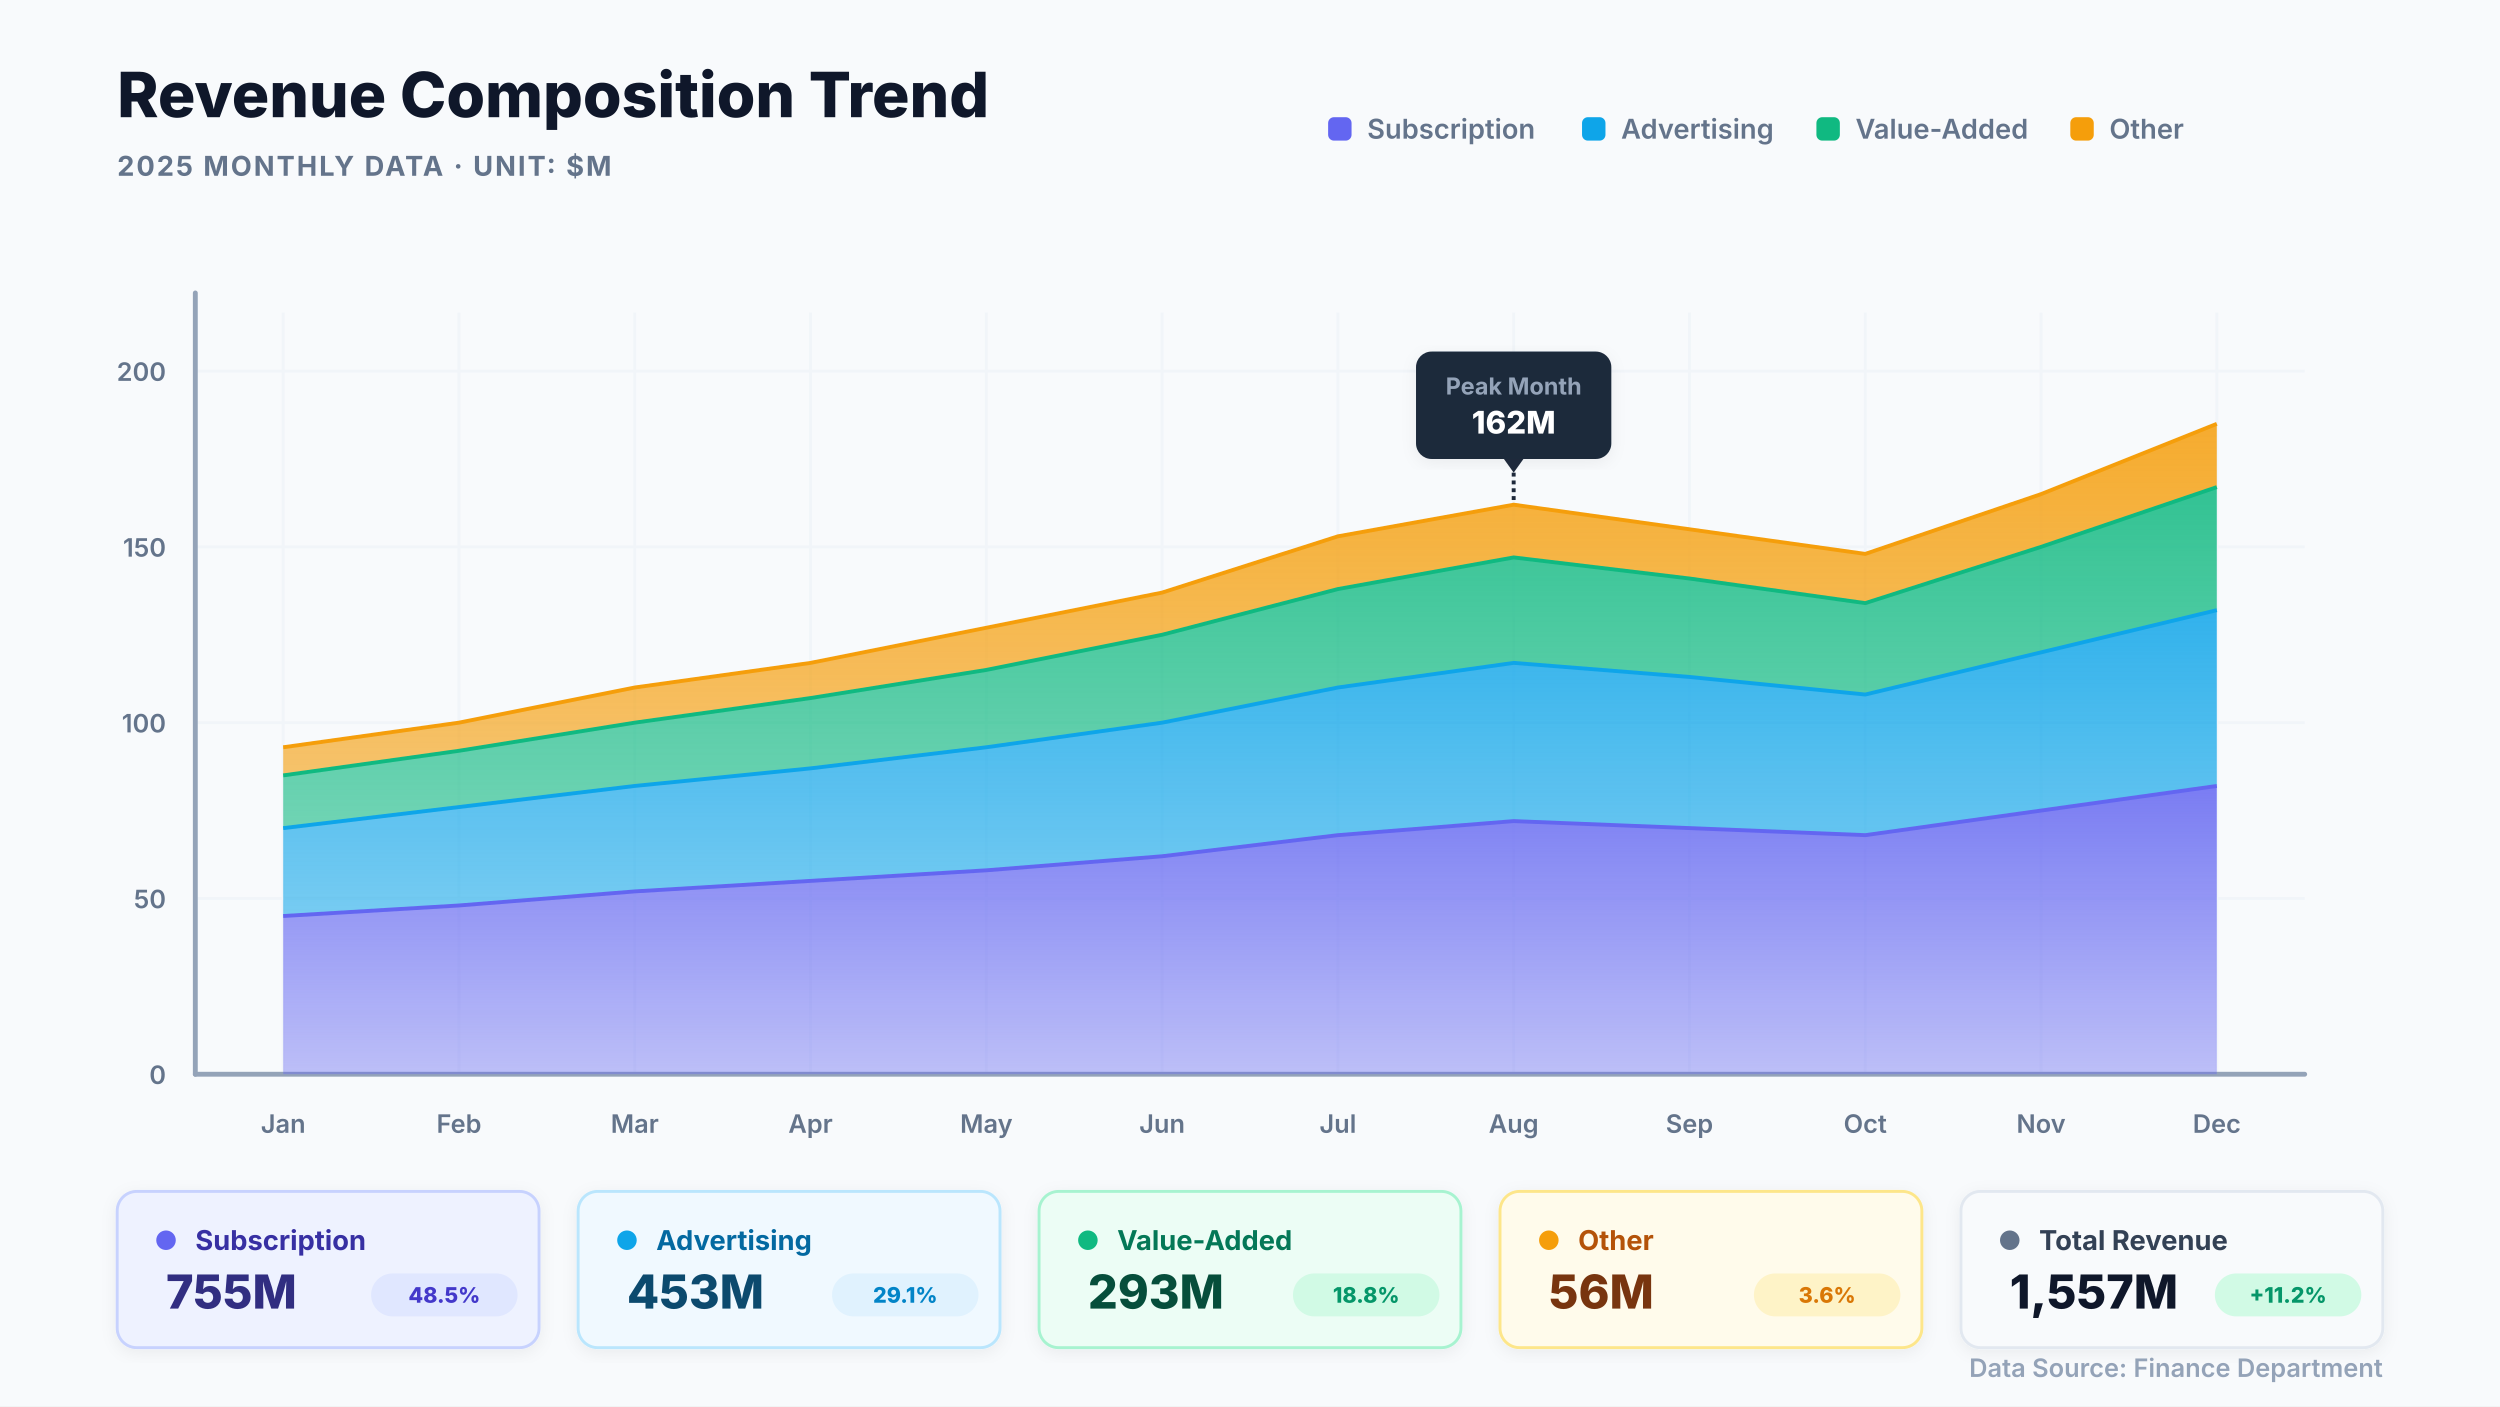
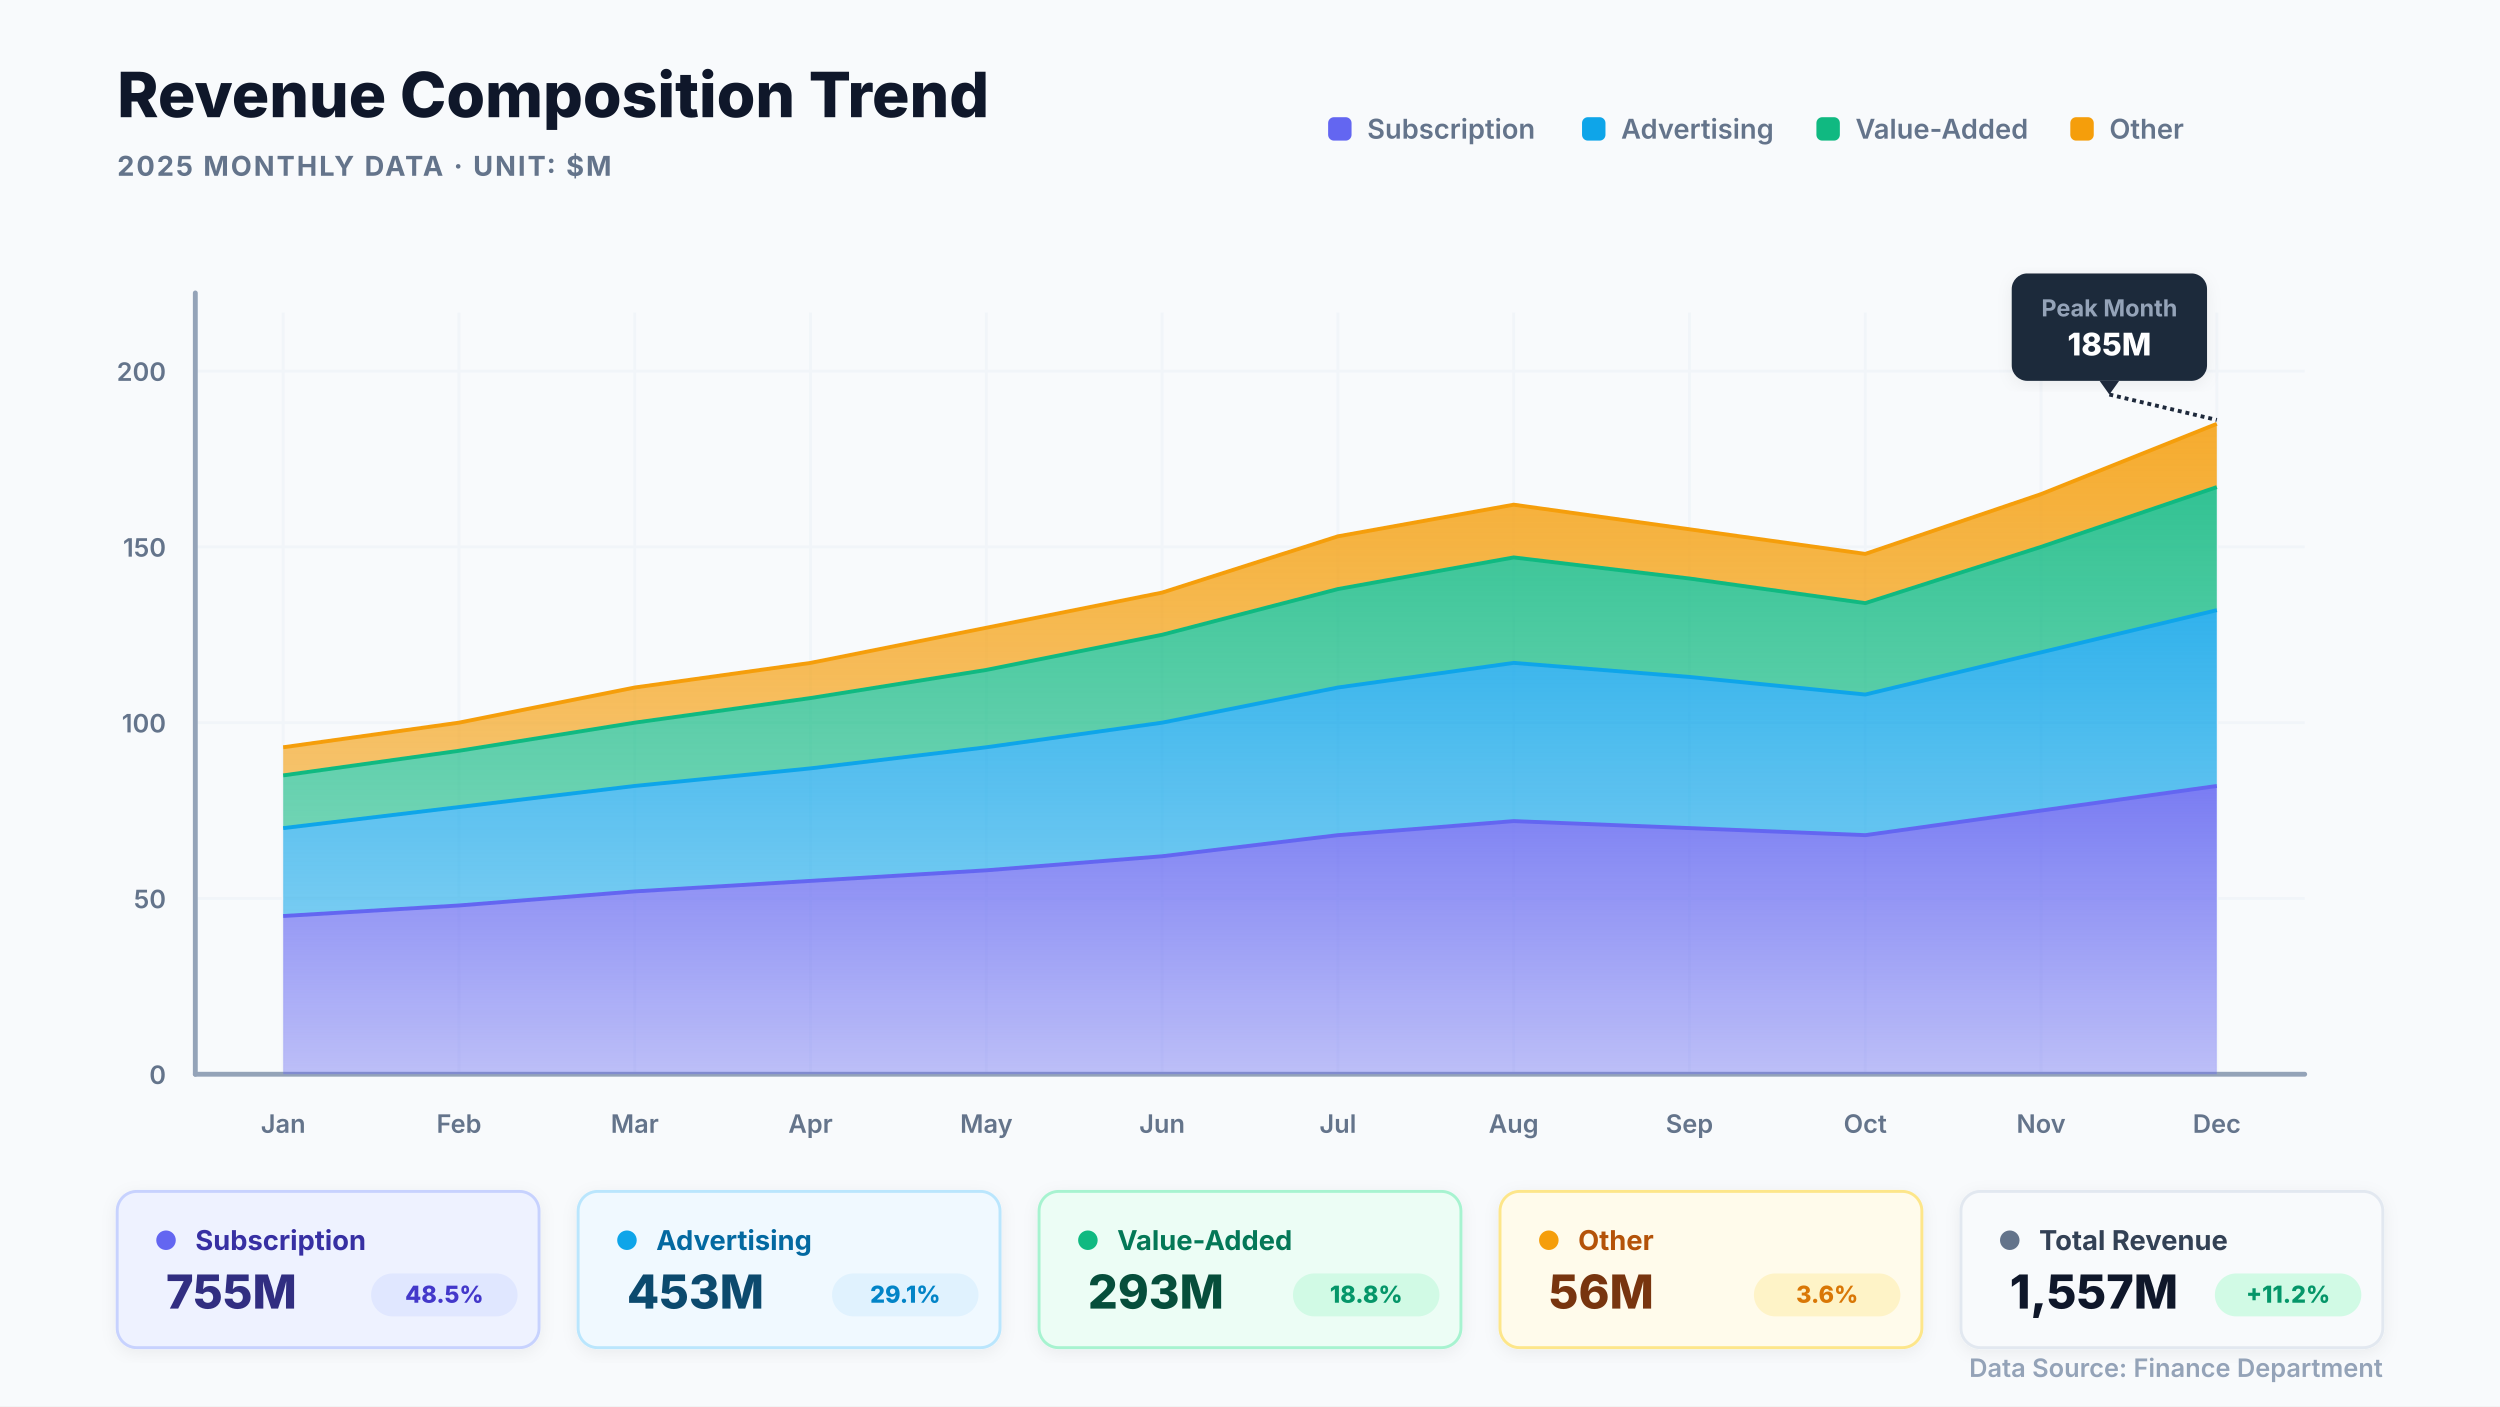
<svg xmlns="http://www.w3.org/2000/svg" viewBox="0 0 1280 720" width="1280" height="720">
  <defs>
    <filter id="cardShadow" x="-10%" y="-10%" width="120%" height="120%">
      <feGaussianBlur in="SourceAlpha" stdDeviation="4" />
      <feOffset dx="0" dy="2" result="offsetblur" />
      <feFlood flood-color="#0F172A" flood-opacity="0.06" result="shadowColor" />
      <feComposite in="shadowColor" in2="offsetblur" operator="in" result="shadow" />
      <feMerge>
        <feMergeNode in="shadow" />
        <feMergeNode in="SourceGraphic" />
      </feMerge>
    </filter>
    <linearGradient id="stackGrad1" x1="0%" y1="0%" x2="0%" y2="100%">
      <stop offset="0%" stop-color="#6366F1" stop-opacity="0.85" />
      <stop offset="100%" stop-color="#6366F1" stop-opacity="0.4" />
    </linearGradient>
    <linearGradient id="stackGrad2" x1="0%" y1="0%" x2="0%" y2="100%">
      <stop offset="0%" stop-color="#0EA5E9" stop-opacity="0.85" />
      <stop offset="100%" stop-color="#0EA5E9" stop-opacity="0.4" />
    </linearGradient>
    <linearGradient id="stackGrad3" x1="0%" y1="0%" x2="0%" y2="100%">
      <stop offset="0%" stop-color="#10B981" stop-opacity="0.85" />
      <stop offset="100%" stop-color="#10B981" stop-opacity="0.4" />
    </linearGradient>
    <linearGradient id="stackGrad4" x1="0%" y1="0%" x2="0%" y2="100%">
      <stop offset="0%" stop-color="#F59E0B" stop-opacity="0.85" />
      <stop offset="100%" stop-color="#F59E0B" stop-opacity="0.4" />
    </linearGradient>
  </defs>
  <rect width="1280" height="720" fill="#F8FAFC" />
  <text x="60" y="60" font-family="-apple-system, BlinkMacSystemFont, 'Segoe UI', sans-serif" font-size="32" font-weight="800" fill="#0F172A">Revenue Composition Trend</text>
  <text x="60" y="90" font-family="-apple-system, BlinkMacSystemFont, 'Segoe UI', sans-serif" font-size="14" font-weight="700" fill="#64748B" letter-spacing="1">2025 MONTHLY DATA · UNIT: $M</text>
  <g id="legend" transform="translate(680, 60)">
    <rect x="0" y="0" width="12" height="12" rx="3" fill="#6366F1" />
    <text x="20" y="11" font-family="-apple-system, BlinkMacSystemFont, 'Segoe UI', sans-serif" font-size="14" font-weight="600" fill="#64748B">Subscription</text>
    <rect x="130" y="0" width="12" height="12" rx="3" fill="#0EA5E9" />
    <text x="150" y="11" font-family="-apple-system, BlinkMacSystemFont, 'Segoe UI', sans-serif" font-size="14" font-weight="600" fill="#64748B">Advertising</text>
    <rect x="250" y="0" width="12" height="12" rx="3" fill="#10B981" />
    <text x="270" y="11" font-family="-apple-system, BlinkMacSystemFont, 'Segoe UI', sans-serif" font-size="14" font-weight="600" fill="#64748B">Value-Added</text>
    <rect x="380" y="0" width="12" height="12" rx="3" fill="#F59E0B" />
    <text x="400" y="11" font-family="-apple-system, BlinkMacSystemFont, 'Segoe UI', sans-serif" font-size="14" font-weight="600" fill="#64748B">Other</text>
  </g>
-   <g id="chartArea">
-     <line x1="145" y1="160" x2="145" y2="550" stroke="#F1F5F9" stroke-width="1.5" />
-     <line x1="235" y1="160" x2="235" y2="550" stroke="#F1F5F9" stroke-width="1.5" />
-     <line x1="325" y1="160" x2="325" y2="550" stroke="#F1F5F9" stroke-width="1.5" />
-     <line x1="415" y1="160" x2="415" y2="550" stroke="#F1F5F9" stroke-width="1.5" />
-     <line x1="505" y1="160" x2="505" y2="550" stroke="#F1F5F9" stroke-width="1.5" />
-     <line x1="595" y1="160" x2="595" y2="550" stroke="#F1F5F9" stroke-width="1.5" />
-     <line x1="685" y1="160" x2="685" y2="550" stroke="#F1F5F9" stroke-width="1.5" />
-     <line x1="775" y1="160" x2="775" y2="550" stroke="#F1F5F9" stroke-width="1.5" />
-     <line x1="865" y1="160" x2="865" y2="550" stroke="#F1F5F9" stroke-width="1.5" />
-     <line x1="955" y1="160" x2="955" y2="550" stroke="#F1F5F9" stroke-width="1.5" />
-     <line x1="1045" y1="160" x2="1045" y2="550" stroke="#F1F5F9" stroke-width="1.5" />
-     <line x1="1135" y1="160" x2="1135" y2="550" stroke="#F1F5F9" stroke-width="1.5" />
-     <line x1="100" y1="550" x2="1180" y2="550" stroke="#E2E8F0" stroke-width="1.5" />
-     <line x1="100" y1="460" x2="1180" y2="460" stroke="#F1F5F9" stroke-width="1.5" />
-     <line x1="100" y1="370" x2="1180" y2="370" stroke="#F1F5F9" stroke-width="1.5" />
-     <line x1="100" y1="280" x2="1180" y2="280" stroke="#F1F5F9" stroke-width="1.5" />
-     <line x1="100" y1="190" x2="1180" y2="190" stroke="#F1F5F9" stroke-width="1.5" />
-     <text x="85" y="555" font-family="-apple-system, BlinkMacSystemFont, 'Segoe UI', sans-serif" font-size="13" font-weight="600" fill="#64748B" text-anchor="end">0</text>
-     <text x="85" y="465" font-family="-apple-system, BlinkMacSystemFont, 'Segoe UI', sans-serif" font-size="13" font-weight="600" fill="#64748B" text-anchor="end">50</text>
-     <text x="85" y="375" font-family="-apple-system, BlinkMacSystemFont, 'Segoe UI', sans-serif" font-size="13" font-weight="600" fill="#64748B" text-anchor="end">100</text>
-     <text x="85" y="285" font-family="-apple-system, BlinkMacSystemFont, 'Segoe UI', sans-serif" font-size="13" font-weight="600" fill="#64748B" text-anchor="end">150</text>
-     <text x="85" y="195" font-family="-apple-system, BlinkMacSystemFont, 'Segoe UI', sans-serif" font-size="13" font-weight="600" fill="#64748B" text-anchor="end">200</text>
-     <line x1="100" y1="150" x2="100" y2="550" stroke="#94A3B8" stroke-width="2.5" stroke-linecap="round" />
-     <line x1="100" y1="550" x2="1180" y2="550" stroke="#94A3B8" stroke-width="2.5" stroke-linecap="round" />
-     <text x="145" y="580" font-family="-apple-system, BlinkMacSystemFont, 'Segoe UI', sans-serif" font-size="13" font-weight="600" fill="#64748B" text-anchor="middle">Jan</text>
-     <text x="235" y="580" font-family="-apple-system, BlinkMacSystemFont, 'Segoe UI', sans-serif" font-size="13" font-weight="600" fill="#64748B" text-anchor="middle">Feb</text>
-     <text x="325" y="580" font-family="-apple-system, BlinkMacSystemFont, 'Segoe UI', sans-serif" font-size="13" font-weight="600" fill="#64748B" text-anchor="middle">Mar</text>
-     <text x="415" y="580" font-family="-apple-system, BlinkMacSystemFont, 'Segoe UI', sans-serif" font-size="13" font-weight="600" fill="#64748B" text-anchor="middle">Apr</text>
-     <text x="505" y="580" font-family="-apple-system, BlinkMacSystemFont, 'Segoe UI', sans-serif" font-size="13" font-weight="600" fill="#64748B" text-anchor="middle">May</text>
-     <text x="595" y="580" font-family="-apple-system, BlinkMacSystemFont, 'Segoe UI', sans-serif" font-size="13" font-weight="600" fill="#64748B" text-anchor="middle">Jun</text>
-     <text x="685" y="580" font-family="-apple-system, BlinkMacSystemFont, 'Segoe UI', sans-serif" font-size="13" font-weight="600" fill="#64748B" text-anchor="middle">Jul</text>
-     <text x="775" y="580" font-family="-apple-system, BlinkMacSystemFont, 'Segoe UI', sans-serif" font-size="13" font-weight="600" fill="#64748B" text-anchor="middle">Aug</text>
-     <text x="865" y="580" font-family="-apple-system, BlinkMacSystemFont, 'Segoe UI', sans-serif" font-size="13" font-weight="600" fill="#64748B" text-anchor="middle">Sep</text>
-     <text x="955" y="580" font-family="-apple-system, BlinkMacSystemFont, 'Segoe UI', sans-serif" font-size="13" font-weight="600" fill="#64748B" text-anchor="middle">Oct</text>
-     <text x="1045" y="580" font-family="-apple-system, BlinkMacSystemFont, 'Segoe UI', sans-serif" font-size="13" font-weight="600" fill="#64748B" text-anchor="middle">Nov</text>
-     <text x="1135" y="580" font-family="-apple-system, BlinkMacSystemFont, 'Segoe UI', sans-serif" font-size="13" font-weight="600" fill="#64748B" text-anchor="middle">Dec</text>
-     <path d="M 145,550 L 145,382.6 L 235,370 L 325,352 L 415,339.4 L 505,321.4 L 595,303.4 L 685,274.6 L 775,258.4 L 865,271 L 955,283.6 L 1045,253 L 1135,217 L 1135,249.4 L 1045,280 L 955,308.8 L 865,296.2 L 775,285.4 L 685,301.6 L 595,325 L 505,343 L 415,357.4 L 325,370 L 235,384.4 L 145,397 Z" fill="url(#stackGrad4)" />
-     <path d="M 145,550 L 145,397 L 235,384.4 L 325,370 L 415,357.4 L 505,343 L 595,325 L 685,301.6 L 775,285.4 L 865,296.2 L 955,308.8 L 1045,280 L 1135,249.4 L 1135,312.4 L 1045,334 L 955,355.6 L 865,346.6 L 775,339.4 L 685,352 L 595,370 L 505,382.6 L 415,393.4 L 325,402.4 L 235,413.2 L 145,424 Z" fill="url(#stackGrad3)" />
-     <path d="M 145,550 L 145,424 L 235,413.2 L 325,402.4 L 415,393.4 L 505,382.6 L 595,370 L 685,352 L 775,339.4 L 865,346.6 L 955,355.6 L 1045,334 L 1135,312.4 L 1135,402.4 L 1045,415 L 955,427.6 L 865,424 L 775,420.4 L 685,427.6 L 595,438.4 L 505,445.6 L 415,451 L 325,456.4 L 235,463.6 L 145,469 Z" fill="url(#stackGrad2)" />
-     <path d="M 145,550 L 145,469 L 235,463.6 L 325,456.4 L 415,451 L 505,445.6 L 595,438.4 L 685,427.6 L 775,420.4 L 865,424 L 955,427.6 L 1045,415 L 1135,402.4 L 1135,550 Z" fill="url(#stackGrad1)" />
-     <path d="M 145,382.6 L 235,370 L 325,352 L 415,339.4 L 505,321.4 L 595,303.4 L 685,274.6 L 775,258.4 L 865,271 L 955,283.6 L 1045,253 L 1135,217" fill="none" stroke="#F59E0B" stroke-width="2" />
-     <path d="M 145,397 L 235,384.4 L 325,370 L 415,357.4 L 505,343 L 595,325 L 685,301.6 L 775,285.4 L 865,296.2 L 955,308.8 L 1045,280 L 1135,249.4" fill="none" stroke="#10B981" stroke-width="2" />
-     <path d="M 145,424 L 235,413.2 L 325,402.4 L 415,393.4 L 505,382.6 L 595,370 L 685,352 L 775,339.4 L 865,346.6 L 955,355.6 L 1045,334 L 1135,312.4" fill="none" stroke="#0EA5E9" stroke-width="2" />
-     <path d="M 145,469 L 235,463.6 L 325,456.4 L 415,451 L 505,445.6 L 595,438.4 L 685,427.6 L 775,420.4 L 865,424 L 955,427.6 L 1045,415 L 1135,402.4" fill="none" stroke="#6366F1" stroke-width="2" />
+   <g id="stacked_area_chart" data-pptx-replace-with="chart">
+     <g id="chartArea">
+       <line x1="145" y1="160" x2="145" y2="550" stroke="#F1F5F9" stroke-width="1.5" />
+       <line x1="235" y1="160" x2="235" y2="550" stroke="#F1F5F9" stroke-width="1.5" />
+       <line x1="325" y1="160" x2="325" y2="550" stroke="#F1F5F9" stroke-width="1.5" />
+       <line x1="415" y1="160" x2="415" y2="550" stroke="#F1F5F9" stroke-width="1.5" />
+       <line x1="505" y1="160" x2="505" y2="550" stroke="#F1F5F9" stroke-width="1.5" />
+       <line x1="595" y1="160" x2="595" y2="550" stroke="#F1F5F9" stroke-width="1.5" />
+       <line x1="685" y1="160" x2="685" y2="550" stroke="#F1F5F9" stroke-width="1.5" />
+       <line x1="775" y1="160" x2="775" y2="550" stroke="#F1F5F9" stroke-width="1.5" />
+       <line x1="865" y1="160" x2="865" y2="550" stroke="#F1F5F9" stroke-width="1.5" />
+       <line x1="955" y1="160" x2="955" y2="550" stroke="#F1F5F9" stroke-width="1.5" />
+       <line x1="1045" y1="160" x2="1045" y2="550" stroke="#F1F5F9" stroke-width="1.5" />
+       <line x1="1135" y1="160" x2="1135" y2="550" stroke="#F1F5F9" stroke-width="1.5" />
+       <line x1="100" y1="550" x2="1180" y2="550" stroke="#E2E8F0" stroke-width="1.5" />
+       <line x1="100" y1="460" x2="1180" y2="460" stroke="#F1F5F9" stroke-width="1.5" />
+       <line x1="100" y1="370" x2="1180" y2="370" stroke="#F1F5F9" stroke-width="1.5" />
+       <line x1="100" y1="280" x2="1180" y2="280" stroke="#F1F5F9" stroke-width="1.5" />
+       <line x1="100" y1="190" x2="1180" y2="190" stroke="#F1F5F9" stroke-width="1.5" />
+       <text x="85" y="555" font-family="-apple-system, BlinkMacSystemFont, 'Segoe UI', sans-serif" font-size="13" font-weight="600" fill="#64748B" text-anchor="end">0</text>
+       <text x="85" y="465" font-family="-apple-system, BlinkMacSystemFont, 'Segoe UI', sans-serif" font-size="13" font-weight="600" fill="#64748B" text-anchor="end">50</text>
+       <text x="85" y="375" font-family="-apple-system, BlinkMacSystemFont, 'Segoe UI', sans-serif" font-size="13" font-weight="600" fill="#64748B" text-anchor="end">100</text>
+       <text x="85" y="285" font-family="-apple-system, BlinkMacSystemFont, 'Segoe UI', sans-serif" font-size="13" font-weight="600" fill="#64748B" text-anchor="end">150</text>
+       <text x="85" y="195" font-family="-apple-system, BlinkMacSystemFont, 'Segoe UI', sans-serif" font-size="13" font-weight="600" fill="#64748B" text-anchor="end">200</text>
+       <line x1="100" y1="150" x2="100" y2="550" stroke="#94A3B8" stroke-width="2.5" stroke-linecap="round" />
+       <line x1="100" y1="550" x2="1180" y2="550" stroke="#94A3B8" stroke-width="2.5" stroke-linecap="round" />
+       <text x="145" y="580" font-family="-apple-system, BlinkMacSystemFont, 'Segoe UI', sans-serif" font-size="13" font-weight="600" fill="#64748B" text-anchor="middle">Jan</text>
+       <text x="235" y="580" font-family="-apple-system, BlinkMacSystemFont, 'Segoe UI', sans-serif" font-size="13" font-weight="600" fill="#64748B" text-anchor="middle">Feb</text>
+       <text x="325" y="580" font-family="-apple-system, BlinkMacSystemFont, 'Segoe UI', sans-serif" font-size="13" font-weight="600" fill="#64748B" text-anchor="middle">Mar</text>
+       <text x="415" y="580" font-family="-apple-system, BlinkMacSystemFont, 'Segoe UI', sans-serif" font-size="13" font-weight="600" fill="#64748B" text-anchor="middle">Apr</text>
+       <text x="505" y="580" font-family="-apple-system, BlinkMacSystemFont, 'Segoe UI', sans-serif" font-size="13" font-weight="600" fill="#64748B" text-anchor="middle">May</text>
+       <text x="595" y="580" font-family="-apple-system, BlinkMacSystemFont, 'Segoe UI', sans-serif" font-size="13" font-weight="600" fill="#64748B" text-anchor="middle">Jun</text>
+       <text x="685" y="580" font-family="-apple-system, BlinkMacSystemFont, 'Segoe UI', sans-serif" font-size="13" font-weight="600" fill="#64748B" text-anchor="middle">Jul</text>
+       <text x="775" y="580" font-family="-apple-system, BlinkMacSystemFont, 'Segoe UI', sans-serif" font-size="13" font-weight="600" fill="#64748B" text-anchor="middle">Aug</text>
+       <text x="865" y="580" font-family="-apple-system, BlinkMacSystemFont, 'Segoe UI', sans-serif" font-size="13" font-weight="600" fill="#64748B" text-anchor="middle">Sep</text>
+       <text x="955" y="580" font-family="-apple-system, BlinkMacSystemFont, 'Segoe UI', sans-serif" font-size="13" font-weight="600" fill="#64748B" text-anchor="middle">Oct</text>
+       <text x="1045" y="580" font-family="-apple-system, BlinkMacSystemFont, 'Segoe UI', sans-serif" font-size="13" font-weight="600" fill="#64748B" text-anchor="middle">Nov</text>
+       <text x="1135" y="580" font-family="-apple-system, BlinkMacSystemFont, 'Segoe UI', sans-serif" font-size="13" font-weight="600" fill="#64748B" text-anchor="middle">Dec</text>
+       <path d="M 145,550 L 145,382.6 L 235,370 L 325,352 L 415,339.4 L 505,321.4 L 595,303.4 L 685,274.6 L 775,258.4 L 865,271 L 955,283.6 L 1045,253 L 1135,217 L 1135,249.4 L 1045,280 L 955,308.8 L 865,296.2 L 775,285.4 L 685,301.6 L 595,325 L 505,343 L 415,357.4 L 325,370 L 235,384.4 L 145,397 Z" fill="url(#stackGrad4)" />
+       <path d="M 145,550 L 145,397 L 235,384.4 L 325,370 L 415,357.4 L 505,343 L 595,325 L 685,301.6 L 775,285.4 L 865,296.2 L 955,308.8 L 1045,280 L 1135,249.4 L 1135,312.4 L 1045,334 L 955,355.6 L 865,346.6 L 775,339.4 L 685,352 L 595,370 L 505,382.6 L 415,393.4 L 325,402.4 L 235,413.2 L 145,424 Z" fill="url(#stackGrad3)" />
+       <path d="M 145,550 L 145,424 L 235,413.2 L 325,402.4 L 415,393.4 L 505,382.6 L 595,370 L 685,352 L 775,339.4 L 865,346.6 L 955,355.6 L 1045,334 L 1135,312.4 L 1135,402.4 L 1045,415 L 955,427.6 L 865,424 L 775,420.4 L 685,427.6 L 595,438.4 L 505,445.6 L 415,451 L 325,456.4 L 235,463.6 L 145,469 Z" fill="url(#stackGrad2)" />
+       <path d="M 145,550 L 145,469 L 235,463.6 L 325,456.4 L 415,451 L 505,445.6 L 595,438.4 L 685,427.6 L 775,420.4 L 865,424 L 955,427.6 L 1045,415 L 1135,402.4 L 1135,550 Z" fill="url(#stackGrad1)" />
+       <path d="M 145,382.6 L 235,370 L 325,352 L 415,339.4 L 505,321.4 L 595,303.4 L 685,274.6 L 775,258.4 L 865,271 L 955,283.6 L 1045,253 L 1135,217" fill="none" stroke="#F59E0B" stroke-width="2" />
+       <path d="M 145,397 L 235,384.4 L 325,370 L 415,357.4 L 505,343 L 595,325 L 685,301.6 L 775,285.4 L 865,296.2 L 955,308.8 L 1045,280 L 1135,249.4" fill="none" stroke="#10B981" stroke-width="2" />
+       <path d="M 145,424 L 235,413.2 L 325,402.4 L 415,393.4 L 505,382.6 L 595,370 L 685,352 L 775,339.4 L 865,346.6 L 955,355.6 L 1045,334 L 1135,312.4" fill="none" stroke="#0EA5E9" stroke-width="2" />
+       <path d="M 145,469 L 235,463.6 L 325,456.4 L 415,451 L 505,445.6 L 595,438.4 L 685,427.6 L 775,420.4 L 865,424 L 955,427.6 L 1045,415 L 1135,402.4" fill="none" stroke="#6366F1" stroke-width="2" />
+     </g>
  </g>
  <g id="annotation">
-     <rect x="725" y="180" width="100" height="55" rx="8" fill="#1E293B" filter="url(#cardShadow)" />
-     <text x="775" y="202" font-family="-apple-system, BlinkMacSystemFont, 'Segoe UI', sans-serif" font-size="12" font-weight="700" fill="#94A3B8" text-anchor="middle">Peak Month</text>
-     <text x="775" y="222" font-family="-apple-system, BlinkMacSystemFont, 'Segoe UI', sans-serif" font-size="16" font-weight="800" fill="#FFFFFF" text-anchor="middle">162M</text>
-     <path d="M 770,235 L 780,235 L 775,242 Z" fill="#1E293B" />
-     <line x1="775" y1="242" x2="775" y2="256" stroke="#1E293B" stroke-width="2" stroke-dasharray="2,2" />
+     <rect x="1030" y="140" width="100" height="55" rx="8" fill="#1E293B" filter="url(#cardShadow)" />
+     <text x="1080" y="162" font-family="-apple-system, BlinkMacSystemFont, 'Segoe UI', sans-serif" font-size="12" font-weight="700" fill="#94A3B8" text-anchor="middle">Peak Month</text>
+     <text x="1080" y="182" font-family="-apple-system, BlinkMacSystemFont, 'Segoe UI', sans-serif" font-size="16" font-weight="800" fill="#FFFFFF" text-anchor="middle">185M</text>
+     <path d="M 1075,195 L 1085,195 L 1080,202 Z" fill="#1E293B" />
+     <line x1="1080" y1="202" x2="1135" y2="215" stroke="#1E293B" stroke-width="2" stroke-dasharray="2,2" />
  </g>
  <g id="statsCards">
    <rect x="60" y="610" width="216" height="80" rx="10" fill="#EEF2FF" stroke="#C7D2FE" stroke-width="1.5" filter="url(#cardShadow)" />
    <circle cx="85" cy="635" r="5" fill="#6366F1" />
    <text x="100" y="640" font-family="-apple-system, BlinkMacSystemFont, 'Segoe UI', sans-serif" font-size="14" font-weight="700" fill="#3730A3">Subscription</text>
    <text x="85" y="670" font-family="-apple-system, BlinkMacSystemFont, 'Segoe UI', sans-serif" font-size="24" font-weight="800" fill="#312E81">755M</text>
    <rect x="190" y="652" width="75" height="22" rx="11" fill="#E0E7FF" />
-     <text x="227.5" y="667" font-family="-apple-system, BlinkMacSystemFont, 'Segoe UI', sans-serif" font-size="11" font-weight="800" fill="#4338CA" text-anchor="middle">48.5%</text>
+     <text x="227.5" y="667" font-family="-apple-system, BlinkMacSystemFont, 'Segoe UI', sans-serif" font-size="12" font-weight="800" fill="#4338CA" text-anchor="middle">48.5%</text>
    <rect x="296" y="610" width="216" height="80" rx="10" fill="#F0F9FF" stroke="#BAE6FD" stroke-width="1.5" filter="url(#cardShadow)" />
    <circle cx="321" cy="635" r="5" fill="#0EA5E9" />
    <text x="336" y="640" font-family="-apple-system, BlinkMacSystemFont, 'Segoe UI', sans-serif" font-size="14" font-weight="700" fill="#0369A1">Advertising</text>
    <text x="321" y="670" font-family="-apple-system, BlinkMacSystemFont, 'Segoe UI', sans-serif" font-size="24" font-weight="800" fill="#0C4A6E">453M</text>
    <rect x="426" y="652" width="75" height="22" rx="11" fill="#E0F2FE" />
-     <text x="463.5" y="667" font-family="-apple-system, BlinkMacSystemFont, 'Segoe UI', sans-serif" font-size="11" font-weight="800" fill="#0284C7" text-anchor="middle">29.1%</text>
+     <text x="463.5" y="667" font-family="-apple-system, BlinkMacSystemFont, 'Segoe UI', sans-serif" font-size="12" font-weight="800" fill="#0284C7" text-anchor="middle">29.1%</text>
    <rect x="532" y="610" width="216" height="80" rx="10" fill="#ECFDF5" stroke="#A7F3D0" stroke-width="1.5" filter="url(#cardShadow)" />
    <circle cx="557" cy="635" r="5" fill="#10B981" />
    <text x="572" y="640" font-family="-apple-system, BlinkMacSystemFont, 'Segoe UI', sans-serif" font-size="14" font-weight="700" fill="#047857">Value-Added</text>
    <text x="557" y="670" font-family="-apple-system, BlinkMacSystemFont, 'Segoe UI', sans-serif" font-size="24" font-weight="800" fill="#064E3B">293M</text>
    <rect x="662" y="652" width="75" height="22" rx="11" fill="#D1FAE5" />
-     <text x="699.5" y="667" font-family="-apple-system, BlinkMacSystemFont, 'Segoe UI', sans-serif" font-size="11" font-weight="800" fill="#059669" text-anchor="middle">18.8%</text>
+     <text x="699.5" y="667" font-family="-apple-system, BlinkMacSystemFont, 'Segoe UI', sans-serif" font-size="12" font-weight="800" fill="#059669" text-anchor="middle">18.8%</text>
    <rect x="768" y="610" width="216" height="80" rx="10" fill="#FFFBEB" stroke="#FDE68A" stroke-width="1.5" filter="url(#cardShadow)" />
    <circle cx="793" cy="635" r="5" fill="#F59E0B" />
    <text x="808" y="640" font-family="-apple-system, BlinkMacSystemFont, 'Segoe UI', sans-serif" font-size="14" font-weight="700" fill="#B45309">Other</text>
    <text x="793" y="670" font-family="-apple-system, BlinkMacSystemFont, 'Segoe UI', sans-serif" font-size="24" font-weight="800" fill="#78350F">56M</text>
    <rect x="898" y="652" width="75" height="22" rx="11" fill="#FEF3C7" />
-     <text x="935.5" y="667" font-family="-apple-system, BlinkMacSystemFont, 'Segoe UI', sans-serif" font-size="11" font-weight="800" fill="#D97706" text-anchor="middle">3.6%</text>
+     <text x="935.5" y="667" font-family="-apple-system, BlinkMacSystemFont, 'Segoe UI', sans-serif" font-size="12" font-weight="800" fill="#D97706" text-anchor="middle">3.6%</text>
    <rect x="1004" y="610" width="216" height="80" rx="10" fill="#F8FAFC" stroke="#E2E8F0" stroke-width="1.5" filter="url(#cardShadow)" />
    <circle cx="1029" cy="635" r="5" fill="#64748B" />
    <text x="1044" y="640" font-family="-apple-system, BlinkMacSystemFont, 'Segoe UI', sans-serif" font-size="14" font-weight="700" fill="#334155">Total Revenue</text>
    <text x="1029" y="670" font-family="-apple-system, BlinkMacSystemFont, 'Segoe UI', sans-serif" font-size="24" font-weight="800" fill="#0F172A">1,557M</text>
    <rect x="1134" y="652" width="75" height="22" rx="11" fill="#D1FAE5" />
-     <text x="1171.5" y="667" font-family="-apple-system, BlinkMacSystemFont, 'Segoe UI', sans-serif" font-size="11" font-weight="800" fill="#059669" text-anchor="middle">+11.2%</text>
+     <text x="1171.5" y="667" font-family="-apple-system, BlinkMacSystemFont, 'Segoe UI', sans-serif" font-size="12" font-weight="800" fill="#059669" text-anchor="middle">+11.2%</text>
  </g>
  <text x="1220" y="705" font-family="-apple-system, BlinkMacSystemFont, 'Segoe UI', sans-serif" font-size="13" font-weight="600" fill="#94A3B8" text-anchor="end">Data Source: Finance Department</text>
</svg>
